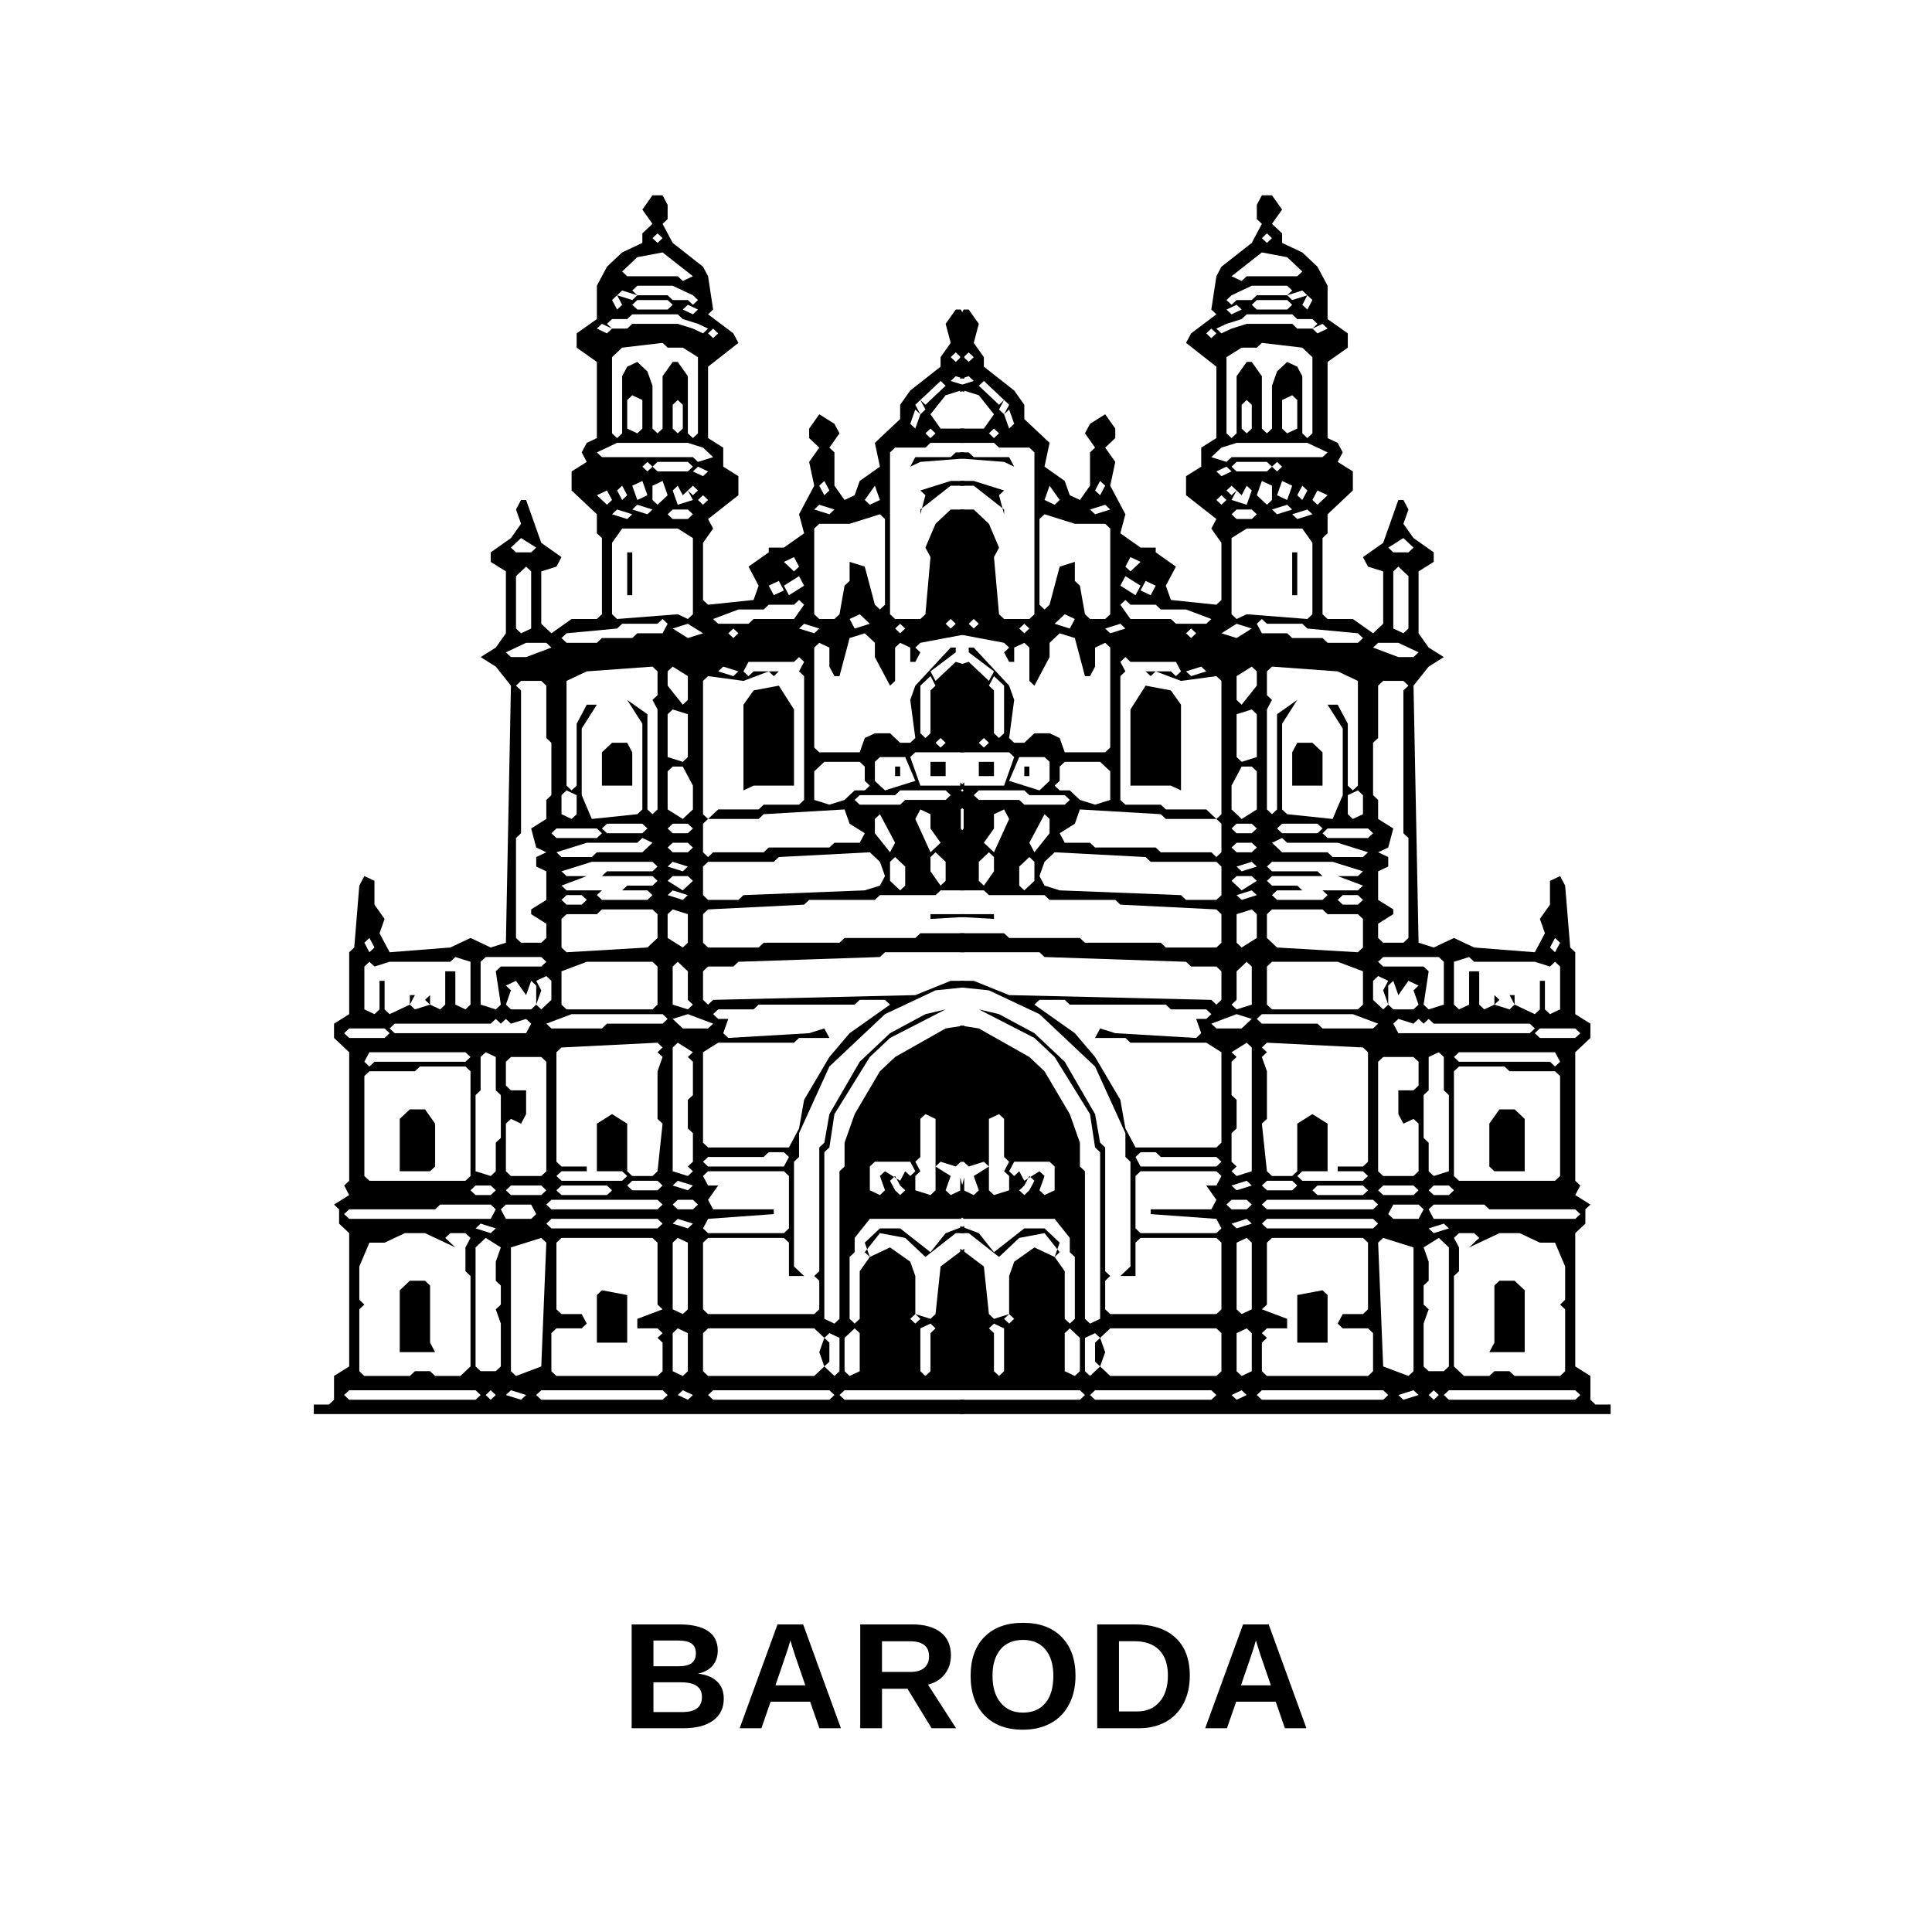
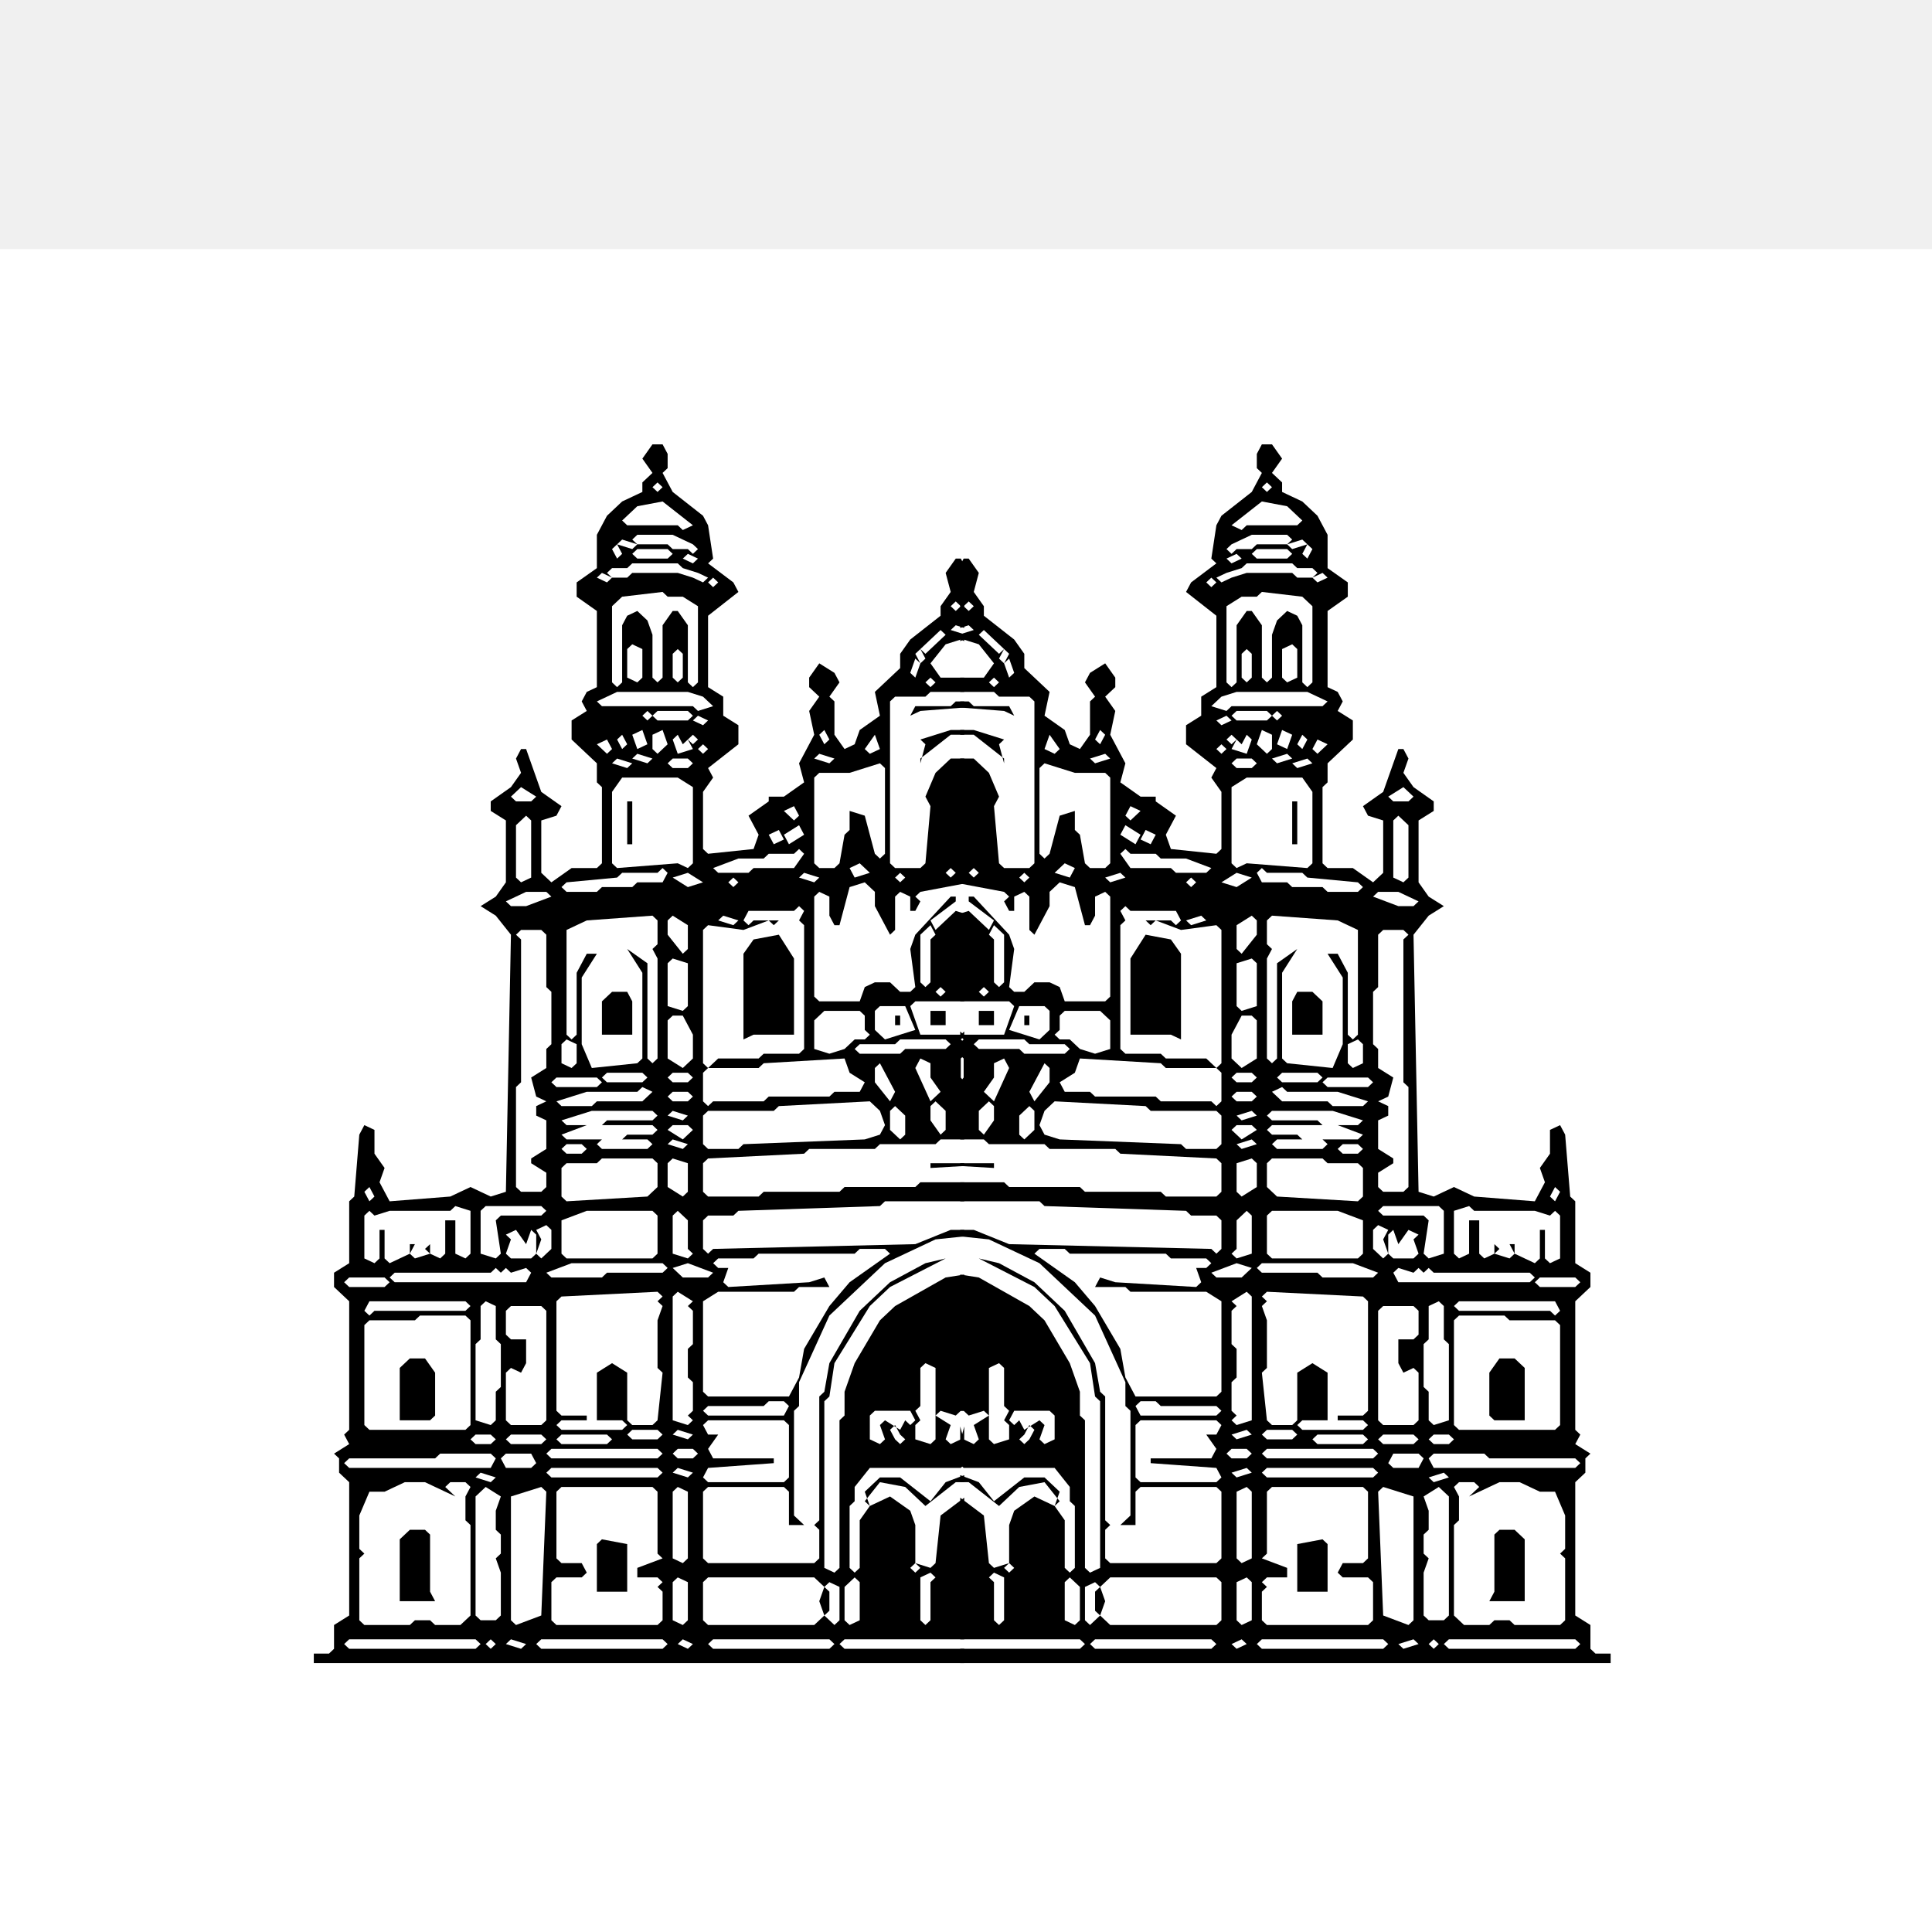
- <svg xmlns="http://www.w3.org/2000/svg" width="512" height="512" viewBox="0 0 512 512" role="img" aria-labelledby="title desc">
+ <svg xmlns="http://www.w3.org/2000/svg" width="512" height="512" viewBox="0 0 512 380" role="img" aria-labelledby="title desc">
  <rect width="512" height="512" fill="#fff" />
  <defs>
    <g id="baroda-original-art">
      <g transform="translate(83.1541 24) scale(1.261649)">
        <path d="M 255 54 L 253 54 L 251 58 L 253 61 L 251 64 L 251 67 L 244 73 L 242 80 L 237 83 L 234 83 L 234 86 L 242 92 L 242 111 L 240 113 L 241 115 L 241 145 L 240 146 L 236 146 L 222 138 L 217 134 L 217 112 L 222 110 L 222 108 L 218 105 L 218 89 L 221 87 L 221 85 L 216 79 L 216 75 L 214 74 L 213 76 L 214 78 L 210 84 L 208 84 L 208 86 L 211 88 L 211 97 L 210 98 L 209 96 L 206 95 L 206 79 L 205 78 L 206 75 L 208 73 L 207 70 L 211 66 L 212 63 L 210 60 L 210 57 L 206 52 L 206 37 L 210 33 L 210 29 L 206 26 L 206 18 L 201 14 L 195 11 L 196 9 L 194 7 L 195 6 L 195 2 L 193 0 L 192 0 L 190 3 L 190 5 L 192 7 L 190 9 L 191 11 L 184 15 L 181 18 L 181 26 L 177 29 L 177 33 L 182 37 L 182 52 L 179 56 L 177 56 L 177 61 L 176 62 L 176 66 L 181 70 L 181 74 L 182 75 L 182 97 L 181 98 L 179 97 L 176 99 L 172 99 L 171 98 L 172 97 L 172 93 L 174 91 L 174 89 L 172 88 L 172 85 L 170 84 L 168 87 L 166 87 L 159 82 L 159 79 L 156 77 L 156 70 L 155 69 L 156 65 L 154 61 L 152 61 L 152 63 L 150 65 L 152 68 L 151 69 L 150 78 L 148 79 L 144 76 L 144 73 L 142 71 L 142 66 L 130 57 L 129 54 L 130 50 L 128 46 L 127 46 L 125 49 L 126 53 L 124 56 L 124 58 L 118 63 L 116 66 L 116 69 L 111 74 L 112 79 L 108 82 L 107 85 L 105 86 L 103 83 L 103 76 L 102 75 L 104 72 L 103 70 L 100 68 L 98 71 L 98 73 L 100 75 L 98 78 L 99 83 L 96 89 L 97 93 L 93 96 L 90 96 L 90 97 L 86 100 L 88 104 L 87 107 L 78 108 L 77 107 L 77 95 L 79 92 L 78 90 L 84 85 L 84 81 L 81 79 L 81 75 L 78 73 L 78 58 L 84 53 L 83 51 L 78 47 L 79 46 L 78 39 L 77 37 L 71 32 L 69 28 L 70 27 L 70 24 L 69 22 L 67 22 L 65 25 L 67 28 L 65 30 L 65 32 L 61 34 L 58 37 L 56 41 L 56 48 L 52 51 L 52 54 L 56 57 L 56 73 L 54 74 L 53 76 L 54 78 L 51 80 L 51 84 L 56 89 L 56 93 L 57 94 L 57 110 L 56 111 L 51 111 L 47 114 L 45 112 L 45 101 L 48 100 L 49 98 L 45 95 L 42 86 L 41 86 L 40 88 L 41 91 L 39 94 L 35 97 L 35 99 L 38 101 L 38 114 L 36 117 L 33 119 L 36 121 L 39 125 L 38 179 L 35 180 L 31 178 L 27 180 L 15 181 L 13 177 L 14 174 L 12 171 L 12 166 L 10 165 L 9 167 L 8 180 L 7 181 L 7 194 L 4 196 L 4 199 L 7 202 L 7 229 L 6 230 L 7 232 L 4 234 L 5 235 L 5 238 L 7 240 L 7 268 L 4 270 L 4 275 L 3 276 L 0 276 L 0 278 L 273 278 L 273 276 L 271 275 L 271 270 L 269 269 L 269 260 L 270 259 L 269 257 L 269 235 L 271 231 L 271 228 L 269 226 L 269 190 L 270 189 L 269 187 L 269 182 L 270 181 L 270 174 L 269 173 L 269 156 L 268 155 L 269 152 L 273 149 L 273 146 L 267 144 L 267 125 L 268 124 L 267 121 L 267 117 L 268 116 L 267 113 L 267 91 L 270 89 L 273 89 L 273 86 L 267 79 L 266 80 L 265 79 L 265 75 L 262 70 L 259 69 L 257 67 L 257 64 L 255 62 L 256 60 Z M 261 274 L 262 273 L 267 273 L 268 274 L 267 275 L 262 275 Z M 243 274 L 244 273 L 257 273 L 258 274 L 257 275 L 244 275 Z M 230 274 L 231 273 L 240 273 L 241 274 L 240 275 L 231 275 Z M 208 274 L 209 273 L 226 273 L 227 274 L 226 275 L 209 275 Z M 175 274 L 176 273 L 203 273 L 204 274 L 203 275 L 176 275 Z M 154 274 L 155 273 L 172 273 L 173 274 L 172 275 L 155 275 Z M 131 274 L 132 273 L 152 273 L 153 274 L 152 275 L 132 275 Z M 104 274 L 105 273 L 129 273 L 130 274 L 129 275 L 105 275 Z M 78 274 L 79 273 L 102 273 L 103 274 L 102 275 L 79 275 Z M 72 274 L 73 273 L 75 274 L 74 275 Z M 44 274 L 45 273 L 69 273 L 70 274 L 69 275 L 45 275 Z M 38 274 L 39 273 L 42 274 L 41 275 Z M 34 274 L 35 273 L 36 274 L 35 275 Z M 6 274 L 7 273 L 32 273 L 33 274 L 32 275 L 7 275 Z M 204 267 L 205 266 L 206 268 L 205 269 Z M 102 261 L 104 262 L 104 269 L 103 270 L 101 268 L 102 267 L 102 263 L 101 262 Z M 208 261 L 209 260 L 226 260 L 227 261 L 227 269 L 226 270 L 209 270 L 208 269 Z M 156 261 L 157 260 L 175 260 L 176 261 L 176 269 L 175 270 L 156 270 L 155 269 L 156 268 L 156 265 L 157 264 L 160 264 L 160 263 L 157 263 Z M 107 260 L 108 261 L 108 269 L 106 270 L 105 269 L 105 262 Z M 77 261 L 78 260 L 99 260 L 101 262 L 100 265 L 101 268 L 99 270 L 78 270 L 77 269 Z M 72 260 L 74 261 L 74 269 L 73 270 L 71 269 L 71 261 Z M 263 259 L 266 260 L 266 265 L 267 266 L 267 269 L 266 270 L 263 270 L 262 269 L 262 260 Z M 140 259 L 142 261 L 141 262 L 142 263 L 142 269 L 141 270 L 139 269 L 139 260 Z M 122 259 L 123 260 L 122 261 L 122 269 L 121 270 L 120 269 L 120 260 Z M 255 258 L 256 259 L 256 269 L 255 270 L 254 269 L 254 259 Z M 248 258 L 249 259 L 249 269 L 248 270 L 247 269 L 247 259 Z M 200 258 L 201 257 L 202 258 L 201 259 Z M 118 258 L 119 257 L 120 258 L 119 259 Z M 255 241 L 256 242 L 255 245 L 254 244 Z M 77 242 L 78 241 L 93 241 L 94 242 L 94 249 L 99 249 L 100 250 L 100 256 L 99 257 L 78 257 L 77 256 Z M 72 241 L 74 242 L 74 256 L 73 257 L 71 256 L 71 242 Z M 49 241 L 67 241 L 68 242 L 68 255 L 69 256 L 64 258 L 64 260 L 68 260 L 69 261 L 68 262 L 69 263 L 69 269 L 68 270 L 48 270 L 47 269 L 47 261 L 48 260 L 53 260 L 54 259 L 53 257 L 49 257 L 48 256 L 48 242 Z M 57 252 L 56 253 L 56 263 L 62 263 L 62 253 Z M 45 241 L 46 242 L 45 268 L 40 270 L 39 269 L 39 243 Z M 34 241 L 37 243 L 36 246 L 36 250 L 37 251 L 37 255 L 36 256 L 37 259 L 37 268 L 36 269 L 33 269 L 32 268 L 32 243 Z M 248 240 L 249 241 L 249 247 L 254 247 L 255 245 L 256 247 L 259 247 L 260 248 L 259 249 L 256 249 L 256 253 L 259 253 L 261 255 L 259 257 L 243 257 L 242 255 L 245 253 L 254 253 L 254 250 L 249 249 L 248 251 L 246 249 L 247 247 L 246 245 Z M 175 240 L 176 241 L 176 256 L 175 257 L 162 257 L 161 256 L 161 251 L 164 248 L 163 242 L 164 241 L 173 241 Z M 11 242 L 14 242 L 18 240 L 22 240 L 28 243 L 26 241 L 27 240 L 30 240 L 31 241 L 30 243 L 30 248 L 31 249 L 31 268 L 29 270 L 24 270 L 23 269 L 20 269 L 19 270 L 10 270 L 9 269 L 9 256 L 10 255 L 9 254 L 9 247 Z M 19 250 L 17 252 L 17 265 L 24 265 L 23 263 L 23 251 L 22 250 Z M 209 240 L 210 239 L 226 239 L 227 240 L 227 256 L 226 257 L 209 257 L 208 256 L 209 255 Z M 179 240 L 186 240 L 187 239 L 201 239 L 202 240 L 202 255 L 200 257 L 195 257 L 195 260 L 201 260 L 202 261 L 202 269 L 201 270 L 178 270 L 177 269 L 178 268 L 178 261 L 184 259 L 183 257 L 179 257 L 178 256 L 178 241 Z M 190 251 L 186 253 L 186 263 L 192 263 L 193 262 L 192 261 L 192 253 Z M 156 243 L 155 245 L 152 243 L 148 243 L 144 247 L 143 249 L 143 258 L 142 259 L 139 259 L 138 258 L 138 249 L 133 243 L 129 243 L 124 247 L 123 257 L 122 258 L 119 257 L 119 249 L 118 246 L 114 243 L 110 245 L 109 244 L 112 240 L 117 241 L 121 245 L 127 240 L 134 240 L 136 241 L 140 246 L 141 246 L 142 244 L 148 239 L 152 239 Z M 32 239 L 33 238 L 36 239 L 35 240 Z M 152 238 L 153 237 L 155 238 L 154 239 Z M 71 238 L 72 237 L 75 238 L 74 239 Z M 46 238 L 47 237 L 68 237 L 69 238 L 68 239 L 47 239 Z M 210 237 L 211 236 L 226 236 L 227 237 L 226 238 L 211 238 Z M 204 237 L 205 236 L 206 237 L 205 238 Z M 175 237 L 176 236 L 201 236 L 202 237 L 201 238 L 176 238 Z M 132 237 L 133 236 L 134 237 L 135 236 L 144 236 L 148 238 L 146 239 L 141 245 L 139 242 L 133 239 Z M 129 236 L 130 238 L 125 240 L 122 244 L 116 239 L 112 239 L 109 242 L 110 245 L 108 248 L 108 258 L 107 259 L 106 258 L 106 245 L 107 244 L 107 241 L 110 237 L 128 237 Z M 37 235 L 38 234 L 43 234 L 44 236 L 43 237 L 38 237 Z M 36 235 L 35 237 L 7 237 L 6 236 L 7 235 L 24 235 L 25 234 L 35 234 Z M 231 234 L 234 233 L 236 235 L 235 237 L 236 239 L 237 239 L 237 235 L 238 234 L 258 234 L 259 233 L 261 233 L 264 235 L 265 234 L 266 235 L 266 250 L 267 251 L 267 255 L 265 257 L 262 256 L 262 247 L 259 241 L 255 238 L 250 237 L 246 239 L 242 243 L 240 248 L 240 262 L 241 263 L 241 269 L 240 270 L 232 270 L 231 269 L 231 261 L 232 260 L 237 260 L 237 258 L 236 257 L 234 257 L 232 259 L 231 258 Z M 210 234 L 211 233 L 226 233 L 227 234 L 226 235 L 211 235 Z M 71 234 L 72 233 L 75 233 L 76 234 L 75 235 L 72 235 Z M 46 234 L 47 233 L 68 233 L 69 234 L 68 235 L 47 235 Z M 204 233 L 205 232 L 207 233 L 206 234 Z M 177 233 L 178 232 L 201 232 L 202 233 L 201 234 L 178 234 Z M 115 231 L 116 230 L 117 231 L 116 232 Z M 48 231 L 49 230 L 58 230 L 59 231 L 58 232 L 49 232 Z M 38 231 L 39 230 L 45 230 L 46 231 L 45 232 L 39 232 Z M 31 231 L 32 230 L 35 230 L 36 231 L 35 232 L 32 232 Z M 211 230 L 212 229 L 225 229 L 226 230 L 225 231 L 212 231 Z M 176 230 L 177 229 L 190 229 L 191 230 L 190 231 L 177 231 Z M 151 230 L 152 229 L 154 230 L 153 231 Z M 148 230 L 149 229 L 150 230 L 149 231 Z M 138 230 L 139 229 L 140 231 L 139 232 Z M 71 230 L 72 229 L 75 230 L 74 231 Z M 62 230 L 63 229 L 68 229 L 69 230 L 68 231 L 63 231 Z M 229 230 L 231 228 L 235 228 L 236 229 L 238 228 L 267 228 L 268 229 L 264 231 L 263 230 L 250 230 L 249 231 L 230 231 Z M 206 229 L 207 228 L 208 230 L 207 231 Z M 204 229 L 205 228 L 206 229 L 205 230 Z M 199 229 L 200 228 L 202 229 L 201 230 Z M 192 229 L 193 228 L 197 228 L 198 229 L 197 230 L 193 230 Z M 114 229 L 115 228 L 116 230 L 115 231 Z M 77 228 L 78 227 L 93 227 L 94 228 L 94 239 L 93 240 L 78 240 L 77 239 L 78 237 L 91 236 L 91 235 L 79 235 L 78 233 L 80 230 L 78 230 Z M 110 231 L 110 226 L 111 225 L 118 225 L 119 227 L 118 228 L 117 227 L 116 229 L 113 227 L 112 228 L 113 231 L 112 232 Z M 165 224 L 175 224 L 176 226 L 173 228 L 173 231 L 172 232 L 173 233 L 172 234 L 168 234 L 168 235 L 170 234 L 173 238 L 172 239 L 166 239 L 165 240 L 164 239 L 164 225 Z M 94 224 L 93 226 L 78 226 L 77 225 L 78 224 L 89 224 L 90 223 L 93 223 Z M 209 222 L 210 221 L 226 221 L 227 222 L 227 226 L 226 227 L 210 227 L 209 226 Z M 164 222 L 165 220 L 175 220 L 176 221 L 175 222 L 170 222 L 169 223 L 165 223 Z M 155 226 L 154 228 L 153 227 L 150 228 L 148 227 L 148 229 L 146 231 L 145 230 L 146 228 L 144 227 L 143 228 L 144 230 L 142 232 L 141 231 L 141 227 L 138 228 L 137 227 L 136 229 L 135 227 L 133 227 L 133 231 L 132 232 L 130 231 L 131 227 L 129 227 L 128 231 L 126 232 L 125 231 L 126 228 L 123 226 L 124 225 L 127 226 L 128 225 L 139 225 L 139 222 L 141 220 L 143 225 L 146 225 L 148 223 L 150 225 L 154 225 Z M 266 219 L 266 226 L 265 227 L 238 227 L 237 226 L 237 221 L 238 220 L 263 220 L 264 218 Z M 205 217 L 207 219 L 206 220 L 206 225 L 207 226 L 206 227 L 204 226 L 204 218 Z M 242 217 L 243 216 L 259 216 L 260 217 L 259 218 L 243 218 Z M 209 218 L 211 216 L 226 216 L 227 217 L 226 219 L 210 219 Z M 121 215 L 123 216 L 123 231 L 122 232 L 119 231 L 119 228 L 120 227 L 119 225 L 120 224 L 120 216 Z M 140 211 L 142 214 L 140 217 L 139 216 L 139 212 Z M 11 206 L 20 206 L 21 205 L 30 205 L 31 206 L 31 228 L 30 229 L 11 229 L 10 228 L 10 207 Z M 19 214 L 17 216 L 17 227 L 23 227 L 24 226 L 24 217 L 22 214 Z M 251 203 L 252 204 L 252 214 L 251 215 L 250 214 L 250 204 Z M 39 203 L 45 203 L 46 204 L 46 227 L 45 228 L 39 228 L 38 227 L 38 217 L 39 216 L 41 217 L 42 215 L 42 210 L 39 210 L 38 209 L 38 204 Z M 34 202 L 36 203 L 36 210 L 37 211 L 37 220 L 36 221 L 36 227 L 35 228 L 32 227 L 32 211 L 33 210 L 33 203 Z M 10 204 L 11 202 L 30 202 L 31 203 L 30 204 L 12 204 L 11 205 Z M 260 201 L 261 202 L 261 215 L 260 216 L 259 215 L 259 202 Z M 256 201 L 257 200 L 258 201 L 257 202 Z M 72 200 L 75 202 L 74 203 L 75 204 L 75 211 L 74 212 L 74 218 L 75 219 L 75 225 L 74 226 L 75 227 L 74 228 L 71 227 L 71 201 Z M 68 200 L 69 201 L 68 202 L 69 203 L 68 206 L 68 216 L 69 217 L 68 227 L 67 228 L 63 228 L 62 227 L 62 217 L 59 215 L 56 217 L 56 227 L 61 227 L 62 228 L 61 229 L 49 229 L 48 228 L 49 227 L 54 227 L 54 226 L 49 226 L 48 225 L 48 202 L 49 201 Z M 6 198 L 7 197 L 14 197 L 15 198 L 14 199 L 7 199 Z M 244 201 L 246 200 L 250 195 L 252 195 L 257 200 L 253 202 L 245 202 Z M 210 196 L 216 196 L 217 195 L 226 195 L 227 196 L 227 214 L 226 215 L 210 215 L 209 214 L 210 212 L 213 213 L 222 213 L 223 212 L 222 211 L 211 211 L 210 212 L 209 211 L 209 197 Z M 205 195 L 206 196 L 206 215 L 207 216 L 206 217 L 204 216 L 204 196 Z M 43 196 L 42 198 L 16 198 L 15 197 L 16 196 L 35 196 L 36 195 L 37 196 L 38 195 L 39 196 L 42 195 Z M 201 194 L 202 195 L 202 216 L 201 217 L 197 217 L 197 218 L 201 218 L 202 219 L 201 220 L 197 220 L 200 220 L 202 222 L 201 223 L 201 226 L 200 227 L 179 227 L 178 226 L 178 222 L 179 221 L 178 218 L 178 196 L 179 195 Z M 188 212 L 186 214 L 186 223 L 193 223 L 193 214 L 192 212 Z M 71 195 L 74 194 L 79 196 L 78 197 L 73 197 Z M 46 196 L 51 194 L 69 194 L 70 195 L 69 196 L 58 196 L 57 197 L 47 197 Z M 215 192 L 216 191 L 225 191 L 226 192 L 225 193 L 216 193 Z M 176 192 L 177 191 L 186 191 L 187 192 L 186 193 L 177 193 Z M 114 192 L 106 198 L 102 203 L 97 212 L 96 218 L 94 222 L 78 222 L 77 221 L 77 202 L 80 200 L 95 200 L 96 199 L 102 199 L 101 197 L 98 198 L 82 199 L 81 198 L 82 195 L 80 195 L 79 194 L 80 193 L 87 193 L 88 192 L 107 192 L 108 191 L 113 191 Z M 264 190 L 266 191 L 266 216 L 265 217 L 263 216 L 263 191 Z M 260 190 L 261 191 L 261 199 L 260 200 L 253 194 L 250 193 L 241 202 L 243 204 L 243 214 L 241 215 L 242 217 L 239 218 L 238 217 L 238 195 L 241 191 Z M 232 190 L 235 191 L 235 226 L 234 227 L 231 226 L 231 196 L 230 195 L 230 192 Z M 197 191 L 198 190 L 201 191 L 200 192 Z M 172 189 L 173 188 L 179 188 L 180 189 L 179 190 L 173 190 Z M 142 190 L 143 189 L 161 189 L 162 188 L 169 188 L 170 191 L 173 193 L 172 194 L 155 195 L 156 197 L 161 197 L 162 196 L 175 196 L 176 197 L 176 218 L 175 219 L 164 219 L 160 207 L 157 202 L 150 195 Z M 167 205 L 167 206 L 172 206 L 171 205 Z M 113 194 L 123 189 L 132 188 L 145 193 L 155 202 L 161 213 L 162 223 L 163 224 L 162 227 L 162 248 L 161 249 L 161 256 L 159 258 L 157 256 L 157 224 L 155 220 L 154 214 L 152 210 L 143 201 L 140 199 L 131 196 L 125 197 L 115 203 L 112 206 L 107 215 L 105 221 L 105 226 L 104 227 L 104 258 L 103 259 L 101 258 L 101 223 L 102 222 L 103 215 L 110 203 L 114 199 L 125 193 L 121 194 L 114 198 L 108 204 L 102 215 L 101 221 L 100 222 L 100 248 L 99 249 L 97 249 L 95 247 L 95 225 L 96 224 L 96 219 L 102 205 Z M 211 189 L 214 187 L 227 187 L 228 188 L 224 190 L 212 190 Z M 204 188 L 207 187 L 209 189 L 207 190 Z M 38 188 L 40 187 L 42 190 L 43 187 L 44 188 L 44 192 L 43 193 L 39 193 L 38 192 L 39 189 Z M 203 187 L 201 189 L 180 189 L 179 188 L 180 187 L 198 187 L 199 186 L 202 186 Z M 46 186 L 47 187 L 47 191 L 45 193 L 44 192 L 45 189 L 44 187 Z M 266 186 L 265 188 L 247 188 L 246 189 L 238 189 L 237 188 L 238 186 L 255 186 L 256 185 L 265 185 Z M 209 186 L 211 184 L 227 184 L 228 185 L 227 186 L 213 186 L 212 187 Z M 72 183 L 74 185 L 74 191 L 75 192 L 74 193 L 71 192 L 71 184 Z M 49 185 L 54 183 L 67 183 L 68 184 L 68 192 L 67 193 L 50 193 L 49 192 Z M 237 184 L 238 183 L 245 183 L 246 182 L 265 182 L 266 183 L 265 184 L 256 184 L 255 185 L 238 185 Z M 206 182 L 207 183 L 206 186 L 205 185 Z M 33 192 L 33 183 L 34 182 L 45 182 L 46 183 L 45 184 L 37 184 L 36 185 L 37 192 L 36 193 Z M 31 183 L 31 192 L 30 193 L 28 192 L 28 185 L 26 185 L 26 192 L 25 193 L 23 192 L 23 190 L 22 191 L 23 192 L 20 193 L 19 192 L 20 190 L 19 190 L 19 192 L 15 194 L 14 193 L 14 187 L 13 187 L 13 193 L 12 194 L 10 193 L 10 184 L 11 183 L 12 184 L 15 183 L 27 183 L 28 182 Z M 232 180 L 235 181 L 235 187 L 236 188 L 234 190 L 232 190 L 230 188 L 231 187 L 231 181 Z M 176 179 L 175 180 L 175 184 L 176 185 L 171 187 L 156 187 L 155 188 L 141 188 L 140 189 L 134 188 L 133 187 L 126 187 L 119 190 L 79 191 L 78 192 L 77 191 L 77 185 L 78 184 L 83 184 L 84 183 L 112 182 L 113 181 L 130 181 L 131 180 L 147 180 L 148 179 L 162 179 L 163 178 L 175 178 Z M 10 179 L 11 178 L 12 180 L 11 181 Z M 179 177 L 180 178 L 180 182 L 178 186 L 177 185 L 177 178 Z M 230 177 L 231 176 L 240 176 L 241 177 L 240 178 L 231 178 Z M 182 178 L 184 176 L 197 176 L 198 178 L 201 179 L 202 184 L 201 185 L 189 185 L 188 186 L 183 186 L 182 185 Z M 240 176 L 241 175 L 260 175 L 261 176 L 260 177 L 241 177 Z M 260 175 L 261 174 L 265 174 L 266 175 L 265 176 L 261 176 Z M 71 172 L 74 173 L 74 179 L 73 180 L 70 178 L 70 173 Z M 49 174 L 50 173 L 56 173 L 57 172 L 67 172 L 68 173 L 68 178 L 66 180 L 50 181 L 49 180 Z M 49 170 L 50 169 L 53 169 L 54 170 L 53 171 L 50 171 Z M 70 169 L 71 168 L 74 169 L 73 170 Z M 56 169 L 57 168 L 66 168 L 67 169 L 66 170 L 57 170 Z M 178 165 L 180 166 L 180 172 L 179 173 L 177 172 L 177 166 Z M 176 166 L 176 172 L 174 174 L 150 175 L 149 176 L 136 176 L 135 177 L 120 177 L 119 178 L 105 178 L 104 179 L 89 179 L 88 180 L 78 180 L 77 179 L 77 173 L 78 172 L 97 171 L 98 170 L 111 170 L 112 169 L 123 169 L 124 168 L 135 168 L 136 167 L 173 166 L 174 165 Z M 122 174 L 138 173 L 122 173 Z M 70 166 L 71 165 L 74 165 L 75 166 L 73 168 Z M 49 167 L 54 165 L 67 165 L 68 166 L 67 167 L 62 167 L 61 168 L 50 168 Z M 204 164 L 206 163 L 214 167 L 214 173 L 212 174 L 208 172 L 205 172 L 204 171 Z M 182 165 L 183 164 L 200 163 L 201 164 L 201 171 L 200 172 L 183 173 L 182 172 Z M 70 163 L 71 162 L 74 163 L 73 164 Z M 49 164 L 55 162 L 67 162 L 68 163 L 67 164 L 58 164 L 57 165 L 50 165 Z M 115 161 L 117 163 L 117 167 L 116 168 L 114 166 L 114 162 Z M 209 161 L 210 160 L 211 161 L 210 162 Z M 178 161 L 179 160 L 181 161 L 180 162 Z M 132 160 L 134 165 L 133 166 L 131 165 L 131 161 Z M 123 160 L 125 162 L 125 166 L 124 167 L 122 164 L 122 161 Z M 113 165 L 112 167 L 109 168 L 85 169 L 84 170 L 78 170 L 77 169 L 77 163 L 78 162 L 91 162 L 92 161 L 110 160 L 112 162 Z M 204 160 L 205 159 L 208 160 L 207 161 Z M 140 159 L 142 160 L 142 165 L 141 166 L 139 161 Z M 201 159 L 199 161 L 186 161 L 185 162 L 184 161 L 185 159 L 197 159 L 198 158 Z M 70 159 L 71 158 L 74 158 L 75 159 L 74 160 L 71 160 Z M 209 158 L 210 157 L 211 158 L 210 159 Z M 67 158 L 65 160 L 56 160 L 55 161 L 49 161 L 48 160 L 54 158 L 64 158 L 65 157 Z M 213 156 L 214 157 L 214 162 L 213 163 L 212 162 L 212 157 Z M 207 157 L 208 156 L 209 157 L 208 158 Z M 178 157 L 179 156 L 181 157 L 180 158 Z M 176 156 L 176 162 L 175 163 L 157 164 L 156 165 L 145 165 L 144 164 L 144 159 L 146 157 L 170 156 L 171 155 L 175 155 Z M 47 156 L 48 155 L 56 155 L 57 156 L 56 157 L 48 157 Z M 211 155 L 212 154 L 213 155 L 212 156 Z M 204 156 L 206 154 L 208 156 L 207 157 Z M 201 156 L 195 158 L 185 158 L 184 157 L 185 155 L 197 155 L 198 154 Z M 70 155 L 71 154 L 74 154 L 75 155 L 74 156 L 71 156 Z M 57 155 L 58 154 L 65 154 L 66 155 L 65 156 L 58 156 Z M 238 154 L 239 153 L 240 154 L 240 165 L 253 163 L 256 165 L 260 165 L 261 166 L 261 171 L 262 170 L 262 164 L 265 163 L 266 164 L 266 172 L 265 173 L 240 174 L 239 175 L 238 174 Z M 209 154 L 210 153 L 211 154 L 210 155 Z M 208 153 L 209 152 L 210 153 L 209 154 Z M 179 153 L 180 152 L 181 153 L 180 154 Z M 112 152 L 115 158 L 114 160 L 111 156 L 111 153 Z M 242 154 L 244 152 L 265 151 L 266 152 L 266 159 L 265 160 L 258 161 L 253 157 L 251 157 L 246 162 L 243 162 L 242 161 Z M 204 152 L 205 151 L 208 152 L 207 153 Z M 184 153 L 187 151 L 200 151 L 201 152 L 200 153 L 193 153 L 192 154 L 185 154 Z M 140 151 L 142 157 L 141 159 L 138 156 L 138 154 Z M 120 151 L 122 152 L 122 155 L 124 158 L 122 160 L 119 153 Z M 109 156 L 108 158 L 103 158 L 102 159 L 90 159 L 89 160 L 79 160 L 78 161 L 77 160 L 77 154 L 78 153 L 88 153 L 89 152 L 105 151 L 106 154 Z M 129 150 L 132 155 L 132 158 L 131 159 L 128 155 L 128 151 Z M 136 151 L 139 149 L 140 150 L 139 152 Z M 237 149 L 238 148 L 244 148 L 245 149 L 244 150 L 238 150 Z M 178 149 L 179 148 L 181 149 L 180 150 Z M 247 148 L 248 147 L 258 147 L 259 148 L 258 149 L 248 149 Z M 204 148 L 205 147 L 209 147 L 214 151 L 212 152 Z M 107 149 L 108 148 L 115 148 L 116 147 L 125 147 L 126 148 L 125 149 L 117 149 L 116 150 L 108 150 Z M 50 147 L 52 148 L 52 152 L 51 153 L 49 152 L 49 148 Z M 259 147 L 260 146 L 268 146 L 269 147 L 268 148 L 260 148 Z M 201 147 L 200 149 L 189 149 L 188 150 L 184 150 L 183 149 L 186 147 L 197 147 L 198 146 Z M 176 151 L 175 153 L 172 153 L 171 154 L 161 154 L 160 155 L 147 155 L 146 154 L 148 150 L 155 150 L 156 151 L 158 146 L 167 146 L 168 145 L 171 145 Z M 145 147 L 144 148 L 129 148 L 128 147 L 129 146 L 140 146 L 141 145 Z M 228 145 L 229 144 L 230 145 L 229 146 Z M 175 145 L 176 144 L 177 145 L 176 146 Z M 226 144 L 227 143 L 228 144 L 227 145 Z M 218 143 L 220 145 L 229 149 L 232 153 L 235 154 L 235 173 L 234 174 L 228 174 L 226 178 L 209 179 L 208 178 L 209 177 L 217 176 L 217 152 L 219 148 L 217 147 L 217 144 Z M 186 144 L 187 143 L 192 143 L 193 144 L 192 145 L 187 145 Z M 224 143 L 225 142 L 226 143 L 225 144 Z M 71 142 L 73 142 L 75 146 L 75 151 L 73 153 L 70 151 L 70 143 Z M 222 142 L 223 141 L 225 142 L 224 143 Z M 99 149 L 99 143 L 101 141 L 108 141 L 109 142 L 109 145 L 110 146 L 109 147 L 107 147 L 105 149 L 102 150 Z M 221 141 L 222 140 L 223 141 L 222 142 Z M 207 141 L 208 140 L 209 141 L 208 142 Z M 111 141 L 112 140 L 117 140 L 119 145 L 113 147 L 111 145 Z M 115 142 L 115 144 L 116 144 L 116 142 Z M 219 140 L 220 139 L 221 140 L 220 141 Z M 148 137 L 154 137 L 155 138 L 155 146 L 152 148 L 149 148 L 147 146 L 147 138 Z M 142 138 L 142 143 L 141 144 L 138 144 L 137 143 L 137 140 L 136 140 L 136 144 L 135 145 L 134 144 L 134 140 L 132 141 L 133 144 L 130 145 L 129 144 L 130 141 L 129 141 L 129 145 L 128 146 L 120 146 L 118 140 L 119 139 L 129 139 L 130 138 L 140 138 L 141 137 Z M 122 141 L 122 144 L 125 144 L 125 141 Z M 123 137 L 124 136 L 125 137 L 124 138 Z M 176 135 L 177 136 L 179 135 L 181 136 L 181 141 L 179 143 L 175 143 L 174 142 L 174 137 Z M 145 135 L 146 134 L 150 134 L 151 135 L 150 136 L 146 136 Z M 153 134 L 154 133 L 155 134 L 154 135 Z M 243 132 L 244 131 L 252 131 L 253 130 L 262 130 L 265 132 L 265 144 L 264 145 L 244 146 L 243 145 Z M 71 130 L 74 131 L 74 140 L 73 141 L 70 140 L 70 131 Z M 248 128 L 249 127 L 254 127 L 255 128 L 254 129 L 249 129 Z M 244 128 L 245 127 L 246 128 L 245 129 Z M 261 127 L 263 126 L 265 128 L 263 129 Z M 41 124 L 45 124 L 46 125 L 46 136 L 47 137 L 47 148 L 46 149 L 46 153 L 43 155 L 44 159 L 46 160 L 44 161 L 44 163 L 46 164 L 46 170 L 43 172 L 43 173 L 46 175 L 46 178 L 45 179 L 41 179 L 40 178 L 40 157 L 41 156 L 41 126 L 40 125 Z M 122 123 L 123 125 L 122 126 L 122 135 L 121 136 L 120 135 L 120 125 Z M 96 122 L 97 123 L 97 149 L 96 150 L 89 150 L 88 151 L 80 151 L 78 153 L 77 152 L 77 124 L 78 123 L 85 124 L 90 122 L 91 123 L 92 122 Z M 92 125 L 87 126 L 85 129 L 85 147 L 87 146 L 95 146 L 95 130 Z M 80 122 L 81 121 L 84 122 L 83 123 Z M 71 121 L 74 123 L 74 128 L 73 129 L 70 125 L 70 122 Z M 67 121 L 68 122 L 68 127 L 67 128 L 68 130 L 68 151 L 67 152 L 66 151 L 66 131 L 62 128 L 65 133 L 65 151 L 64 152 L 55 153 L 53 148 L 53 134 L 56 129 L 54 129 L 52 133 L 52 146 L 51 147 L 50 146 L 50 124 L 54 122 Z M 59 137 L 57 139 L 57 146 L 63 146 L 63 139 L 62 137 Z M 97 120 L 96 122 L 87 122 L 86 123 L 85 122 L 86 120 L 95 120 L 96 119 Z M 263 119 L 264 118 L 265 119 L 264 120 Z M 176 118 L 177 119 L 177 133 L 176 134 L 175 133 L 175 119 Z M 262 118 L 263 117 L 264 118 L 263 119 Z M 130 118 L 131 117 L 132 118 L 131 119 Z M 38 118 L 42 116 L 46 116 L 47 117 L 42 119 L 39 119 Z M 258 115 L 261 116 L 260 118 L 261 119 L 261 125 L 259 128 L 258 127 L 258 117 L 257 116 Z M 257 116 L 255 119 L 254 118 L 251 118 L 249 120 L 249 125 L 248 126 L 247 125 L 247 118 L 245 118 L 245 126 L 244 127 L 243 126 L 243 117 L 244 116 L 252 116 L 253 115 L 256 115 Z M 157 116 L 158 115 L 159 116 L 158 117 Z M 99 117 L 100 116 L 102 117 L 102 121 L 103 123 L 104 123 L 106 115 L 109 114 L 111 116 L 111 119 L 114 125 L 115 124 L 115 117 L 116 116 L 118 117 L 118 120 L 119 120 L 120 118 L 119 117 L 120 116 L 130 114 L 131 115 L 130 119 L 133 119 L 136 123 L 136 135 L 135 136 L 133 135 L 134 134 L 134 125 L 130 121 L 127 120 L 123 124 L 122 122 L 127 118 L 127 117 L 126 117 L 119 125 L 118 128 L 119 136 L 118 137 L 116 137 L 114 135 L 111 135 L 109 136 L 108 139 L 100 139 L 99 138 Z M 263 114 L 264 113 L 265 114 L 264 115 Z M 132 114 L 138 114 L 139 113 L 140 114 L 140 122 L 139 123 L 136 119 L 131 115 Z M 82 114 L 83 113 L 84 114 L 83 115 Z M 261 113 L 262 112 L 263 113 L 262 114 Z M 115 113 L 116 112 L 117 113 L 116 114 Z M 96 113 L 97 112 L 100 113 L 99 114 Z M 71 113 L 74 112 L 77 114 L 74 115 Z M 243 113 L 248 111 L 260 111 L 261 112 L 260 113 L 252 113 L 251 114 L 244 114 Z M 172 111 L 173 112 L 173 115 L 172 116 L 173 119 L 173 140 L 171 143 L 158 144 L 157 143 L 157 118 L 160 116 L 163 116 L 164 115 L 167 116 L 165 114 L 161 114 L 159 116 L 158 113 L 159 112 Z M 163 118 L 159 123 L 159 140 L 160 141 L 161 140 L 167 140 L 167 122 L 166 120 Z M 125 112 L 126 111 L 127 112 L 126 113 Z M 70 112 L 69 114 L 64 114 L 63 115 L 57 115 L 56 116 L 50 116 L 49 115 L 50 114 L 60 113 L 61 112 L 68 112 L 69 111 Z M 176 110 L 177 111 L 177 116 L 176 117 L 175 116 L 175 111 Z M 135 111 L 136 110 L 137 111 L 136 112 Z M 130 111 L 131 110 L 134 111 L 133 112 Z M 106 111 L 108 110 L 110 112 L 107 113 Z M 137 110 L 138 109 L 139 110 L 138 111 Z M 200 107 L 201 108 L 201 113 L 197 115 L 201 118 L 201 140 L 200 141 L 185 142 L 184 141 L 184 120 L 188 116 L 191 116 L 194 119 L 194 120 L 190 114 L 188 114 L 185 117 L 183 115 L 180 116 L 179 115 L 179 110 L 184 108 Z M 191 123 L 187 125 L 187 134 L 193 133 L 193 125 Z M 97 108 L 95 111 L 87 111 L 86 112 L 80 112 L 79 111 L 84 109 L 89 109 L 90 108 L 95 108 L 96 107 Z M 205 106 L 214 113 L 214 144 L 213 145 L 212 144 L 212 118 L 211 118 L 210 116 L 209 116 L 209 120 L 211 122 L 211 132 L 209 133 L 208 135 L 208 140 L 207 141 L 205 140 L 205 137 L 204 136 L 204 117 L 205 116 L 204 114 L 204 107 Z M 154 107 L 155 106 L 156 107 L 155 108 Z M 151 107 L 152 106 L 154 107 L 153 108 Z M 147 106 L 148 107 L 148 111 L 152 123 L 152 112 L 153 111 L 155 112 L 155 131 L 154 132 L 149 132 L 148 133 L 145 132 L 142 133 L 141 136 L 140 135 L 138 136 L 137 135 L 138 124 L 141 123 L 142 121 L 142 117 L 145 110 L 144 107 Z M 216 106 L 217 105 L 218 106 L 217 107 Z M 213 104 L 215 103 L 217 105 L 215 106 Z M 141 104 L 142 103 L 143 104 L 142 105 Z M 90 104 L 92 103 L 93 105 L 91 106 Z M 212 103 L 213 102 L 214 103 L 213 104 Z M 158 103 L 159 102 L 168 102 L 169 103 L 168 104 L 159 104 Z M 96 102 L 97 104 L 94 106 L 93 104 Z M 211 102 L 212 101 L 213 102 L 212 103 Z M 170 102 L 171 101 L 172 102 L 171 103 Z M 210 101 L 211 100 L 212 101 L 211 102 Z M 42 100 L 43 101 L 43 113 L 41 114 L 40 113 L 40 102 Z M 253 99 L 256 101 L 256 108 L 255 109 L 251 109 L 250 108 L 250 102 Z M 93 99 L 95 98 L 96 100 L 95 101 Z M 206 98 L 205 99 L 200 99 L 199 100 L 191 100 L 190 101 L 182 101 L 181 102 L 177 102 L 176 101 L 181 99 L 197 98 L 198 97 L 205 97 Z M 263 96 L 264 97 L 264 109 L 263 110 L 262 109 L 262 97 Z M 158 99 L 159 97 L 162 97 L 163 96 L 164 97 L 165 96 L 170 96 L 171 97 L 170 99 L 165 99 L 164 100 L 159 100 Z M 39 96 L 41 94 L 44 96 L 43 97 L 40 97 Z M 61 92 L 72 92 L 75 94 L 75 110 L 74 111 L 72 110 L 60 111 L 59 110 L 59 95 Z M 62 97 L 62 106 L 63 106 L 63 97 Z M 261 92 L 262 91 L 264 94 L 263 95 Z M 165 91 L 166 92 L 165 95 L 164 94 Z M 158 92 L 160 91 L 163 95 L 162 96 L 161 95 L 159 96 L 158 95 Z M 169 90 L 170 91 L 170 94 L 169 95 L 168 94 L 168 91 Z M 262 90 L 263 89 L 264 90 L 263 91 Z M 248 90 L 251 89 L 256 89 L 257 90 L 259 89 L 260 90 L 260 108 L 259 109 L 258 108 L 258 97 L 256 93 L 252 91 L 248 94 L 247 93 Z M 245 89 L 246 90 L 246 95 L 247 96 L 246 97 L 246 109 L 245 110 L 244 109 L 244 90 Z M 163 90 L 164 89 L 165 90 L 164 91 Z M 112 89 L 113 90 L 113 108 L 112 109 L 111 108 L 109 100 L 106 99 L 106 103 L 105 104 L 104 110 L 103 111 L 100 111 L 99 110 L 99 92 L 100 91 L 106 91 Z M 215 88 L 216 89 L 216 100 L 215 101 L 213 96 L 213 91 Z M 70 89 L 71 88 L 74 88 L 75 89 L 74 90 L 71 90 Z M 59 89 L 60 88 L 63 89 L 62 90 Z M 99 88 L 100 87 L 103 88 L 102 89 Z M 63 88 L 64 87 L 67 88 L 66 89 Z M 158 87 L 159 86 L 164 89 L 161 90 L 159 89 Z M 149 85 L 150 86 L 150 92 L 149 93 L 149 96 L 150 97 L 149 98 L 146 97 L 143 101 L 142 100 L 142 95 L 141 94 L 141 89 L 142 88 L 141 87 L 143 85 Z M 76 86 L 77 85 L 78 86 L 77 87 Z M 151 84 L 154 84 L 155 85 L 155 104 L 154 105 L 152 105 L 150 103 L 150 99 L 149 98 L 150 97 L 150 85 Z M 56 85 L 58 84 L 59 86 L 58 87 Z M 239 84 L 240 83 L 243 84 L 242 85 Z M 111 83 L 112 86 L 110 87 L 109 86 Z M 74 84 L 75 83 L 76 84 L 75 85 Z M 71 84 L 72 83 L 73 85 L 74 84 L 75 86 L 72 87 Z M 60 84 L 61 83 L 62 85 L 61 86 Z M 243 83 L 244 82 L 250 82 L 251 83 L 250 84 L 244 84 Z M 213 83 L 215 82 L 217 84 L 214 85 Z M 100 83 L 101 82 L 102 84 L 101 85 Z M 69 82 L 70 85 L 68 87 L 67 86 L 67 83 Z M 63 83 L 65 82 L 66 85 L 64 86 Z M 251 82 L 252 81 L 263 81 L 264 82 L 263 83 L 252 83 Z M 145 82 L 146 81 L 147 82 L 146 83 Z M 153 81 L 154 80 L 155 81 L 154 82 Z M 151 81 L 152 80 L 153 81 L 152 82 Z M 245 80 L 246 79 L 247 80 L 246 81 Z M 152 80 L 153 79 L 154 80 L 153 81 Z M 142 82 L 143 79 L 146 81 L 144 83 Z M 75 80 L 76 79 L 78 80 L 77 81 Z M 247 79 L 248 78 L 255 78 L 256 79 L 255 80 L 248 80 Z M 67 79 L 68 78 L 74 78 L 75 79 L 74 80 L 68 80 Z M 65 79 L 66 78 L 67 79 L 66 80 Z M 255 78 L 256 77 L 257 78 L 256 79 Z M 153 74 L 154 75 L 153 78 L 152 77 Z M 56 76 L 60 74 L 74 74 L 77 75 L 79 77 L 76 78 L 75 77 L 57 77 Z M 187 73 L 199 72 L 203 75 L 203 95 L 202 96 L 192 96 L 191 97 L 186 97 L 185 96 L 186 95 L 186 80 L 185 79 Z M 189 77 L 188 78 L 188 87 L 191 87 L 191 77 Z M 139 72 L 140 73 L 139 75 L 133 75 L 132 76 L 127 76 L 126 77 L 119 77 L 118 79 L 120 78 L 132 77 L 138 75 L 140 76 L 141 106 L 139 108 L 136 108 L 135 107 L 135 95 L 132 89 L 130 88 L 126 88 L 123 91 L 121 96 L 122 98 L 121 110 L 120 111 L 115 111 L 114 110 L 114 76 L 115 75 L 121 75 L 122 74 L 129 74 L 130 73 Z M 135 81 L 134 82 L 126 82 L 120 84 L 121 85 L 120 89 L 120 88 L 126 83 L 130 83 L 132 84 L 133 83 L 136 83 Z M 121 72 L 122 71 L 123 72 L 122 73 Z M 246 75 L 251 70 L 257 70 L 261 73 L 262 77 L 261 78 L 258 76 L 249 76 L 247 77 Z M 202 70 L 203 69 L 204 70 L 203 71 Z M 184 70 L 185 69 L 187 70 L 186 71 Z M 197 69 L 198 68 L 201 68 L 202 69 L 201 70 L 198 70 Z M 194 68 L 193 70 L 187 70 L 186 69 L 187 68 L 192 68 L 193 67 Z M 138 67 L 139 69 L 137 70 L 136 69 Z M 119 67 L 120 68 L 119 71 L 118 70 Z M 253 67 L 254 66 L 255 67 L 254 68 Z M 205 66 L 206 65 L 207 66 L 206 67 Z M 119 66 L 120 65 L 121 67 L 120 68 Z M 72 65 L 73 66 L 73 71 L 72 72 L 71 71 L 71 66 Z M 202 65 L 203 64 L 204 66 L 203 67 Z M 181 65 L 183 64 L 185 66 L 183 67 Z M 120 65 L 121 64 L 122 65 L 121 66 Z M 63 64 L 65 65 L 65 71 L 64 72 L 62 71 L 62 65 Z M 203 64 L 204 63 L 205 64 L 204 65 Z M 200 63 L 201 65 L 199 67 L 198 65 Z M 187 63 L 188 64 L 187 67 L 186 66 Z M 122 68 L 125 64 L 128 63 L 130 64 L 132 67 L 134 67 L 135 69 L 130 71 L 124 71 Z M 121 64 L 122 63 L 123 64 L 122 65 Z M 200 63 L 201 62 L 202 63 L 201 64 Z M 190 62 L 192 64 L 191 67 L 189 65 Z M 122 63 L 123 62 L 124 63 L 123 64 Z M 196 61 L 197 62 L 197 66 L 196 67 L 194 65 L 194 63 Z M 129 62 L 132 61 L 135 64 L 135 66 L 134 67 L 133 65 Z M 123 62 L 124 61 L 125 62 L 124 63 Z M 126 61 L 127 60 L 130 61 L 129 62 Z M 206 60 L 207 59 L 208 60 L 207 61 Z M 179 60 L 180 59 L 181 60 L 180 61 Z M 204 59 L 205 58 L 207 59 L 206 60 Z M 181 59 L 182 58 L 184 59 L 183 60 Z M 197 58 L 198 57 L 204 57 L 205 58 L 204 59 L 198 59 Z M 183 58 L 184 57 L 189 57 L 190 58 L 189 59 L 184 59 Z M 189 57 L 190 56 L 193 57 L 192 58 Z M 126 56 L 127 55 L 128 56 L 127 57 Z M 61 54 L 69 53 L 70 54 L 73 54 L 76 56 L 76 72 L 75 73 L 74 72 L 74 60 L 72 57 L 71 57 L 69 60 L 69 71 L 68 72 L 67 71 L 67 62 L 66 59 L 64 57 L 62 58 L 61 60 L 61 72 L 60 73 L 59 72 L 59 56 Z M 183 55 L 185 53 L 189 53 L 190 52 L 198 52 L 199 53 L 202 53 L 205 55 L 204 56 L 184 56 Z M 78 51 L 79 50 L 80 51 L 79 52 Z M 75 50 L 76 49 L 78 50 L 77 51 Z M 56 50 L 57 49 L 59 50 L 58 51 Z M 72 49 L 73 48 L 76 49 L 75 50 Z M 58 49 L 59 48 L 62 48 L 63 49 L 62 50 L 59 50 Z M 62 48 L 63 47 L 72 47 L 73 48 L 72 49 L 63 49 Z M 73 46 L 74 45 L 76 46 L 75 47 Z M 199 44 L 200 45 L 200 49 L 199 50 L 198 49 L 198 45 Z M 63 45 L 64 44 L 70 44 L 71 45 L 70 46 L 64 46 Z M 74 44 L 75 43 L 76 44 L 75 45 Z M 59 44 L 60 43 L 61 45 L 60 46 Z M 60 43 L 61 42 L 64 43 L 63 44 Z M 63 42 L 64 41 L 71 41 L 75 43 L 74 44 L 71 44 L 70 43 L 64 43 Z M 61 38 L 64 35 L 69 34 L 75 39 L 73 40 L 72 39 L 62 39 Z M 184 34 L 187 32 L 190 32 L 191 31 L 201 32 L 203 34 L 203 50 L 202 51 L 201 50 L 201 38 L 200 36 L 197 36 L 196 38 L 196 49 L 194 50 L 193 49 L 193 38 L 192 36 L 190 35 L 187 38 L 188 50 L 185 51 L 184 50 Z M 67 31 L 68 30 L 69 31 L 68 32 Z M 206 30 L 207 29 L 208 30 L 207 31 Z M 204 29 L 205 28 L 207 29 L 206 30 Z M 181 29 L 182 28 L 183 29 L 182 30 Z M 202 28 L 203 27 L 205 28 L 204 29 Z M 182 28 L 183 27 L 185 28 L 184 29 Z M 186 27 L 187 26 L 190 27 L 189 28 Z M 191 26 L 192 25 L 198 25 L 202 27 L 201 28 L 198 28 L 197 27 L 192 27 Z M 184 23 L 191 20 L 196 20 L 197 21 L 202 21 L 204 24 L 203 25 L 201 24 L 186 24 L 185 25 Z M 200 18 L 201 17 L 202 18 L 201 19 Z M 185 18 L 186 17 L 187 18 L 186 19 Z M 186 17 L 190 14 L 197 14 L 201 17 L 200 18 L 198 17 L 190 17 L 187 18 Z" fill="#000" fill-rule="evenodd" clip-rule="evenodd" />
      </g>
    </g>
    <clipPath id="baroda-left-half" clipPathUnits="userSpaceOnUse">
      <rect x="0" y="0" width="245.5" height="400" />
    </clipPath>
    <clipPath id="baroda-right-half" clipPathUnits="userSpaceOnUse">
      <rect x="244.5" y="0" width="267.5" height="400" />
    </clipPath>
  </defs>
  <g transform="matrix(1.061728 0 0 1 -5.123457 0)">
    <g clip-path="url(#baroda-left-half)">
      <use href="#baroda-original-art" />
    </g>
    <g clip-path="url(#baroda-right-half)">
      <use href="#baroda-original-art" transform="translate(490 0) scale(-1 1)" />
    </g>
  </g>
-   <text x="256" y="458" text-anchor="middle" fill="#000" font-family="Arial, Helvetica, sans-serif" font-size="40" font-weight="700" letter-spacing="1.4">BARODA</text>
</svg>
